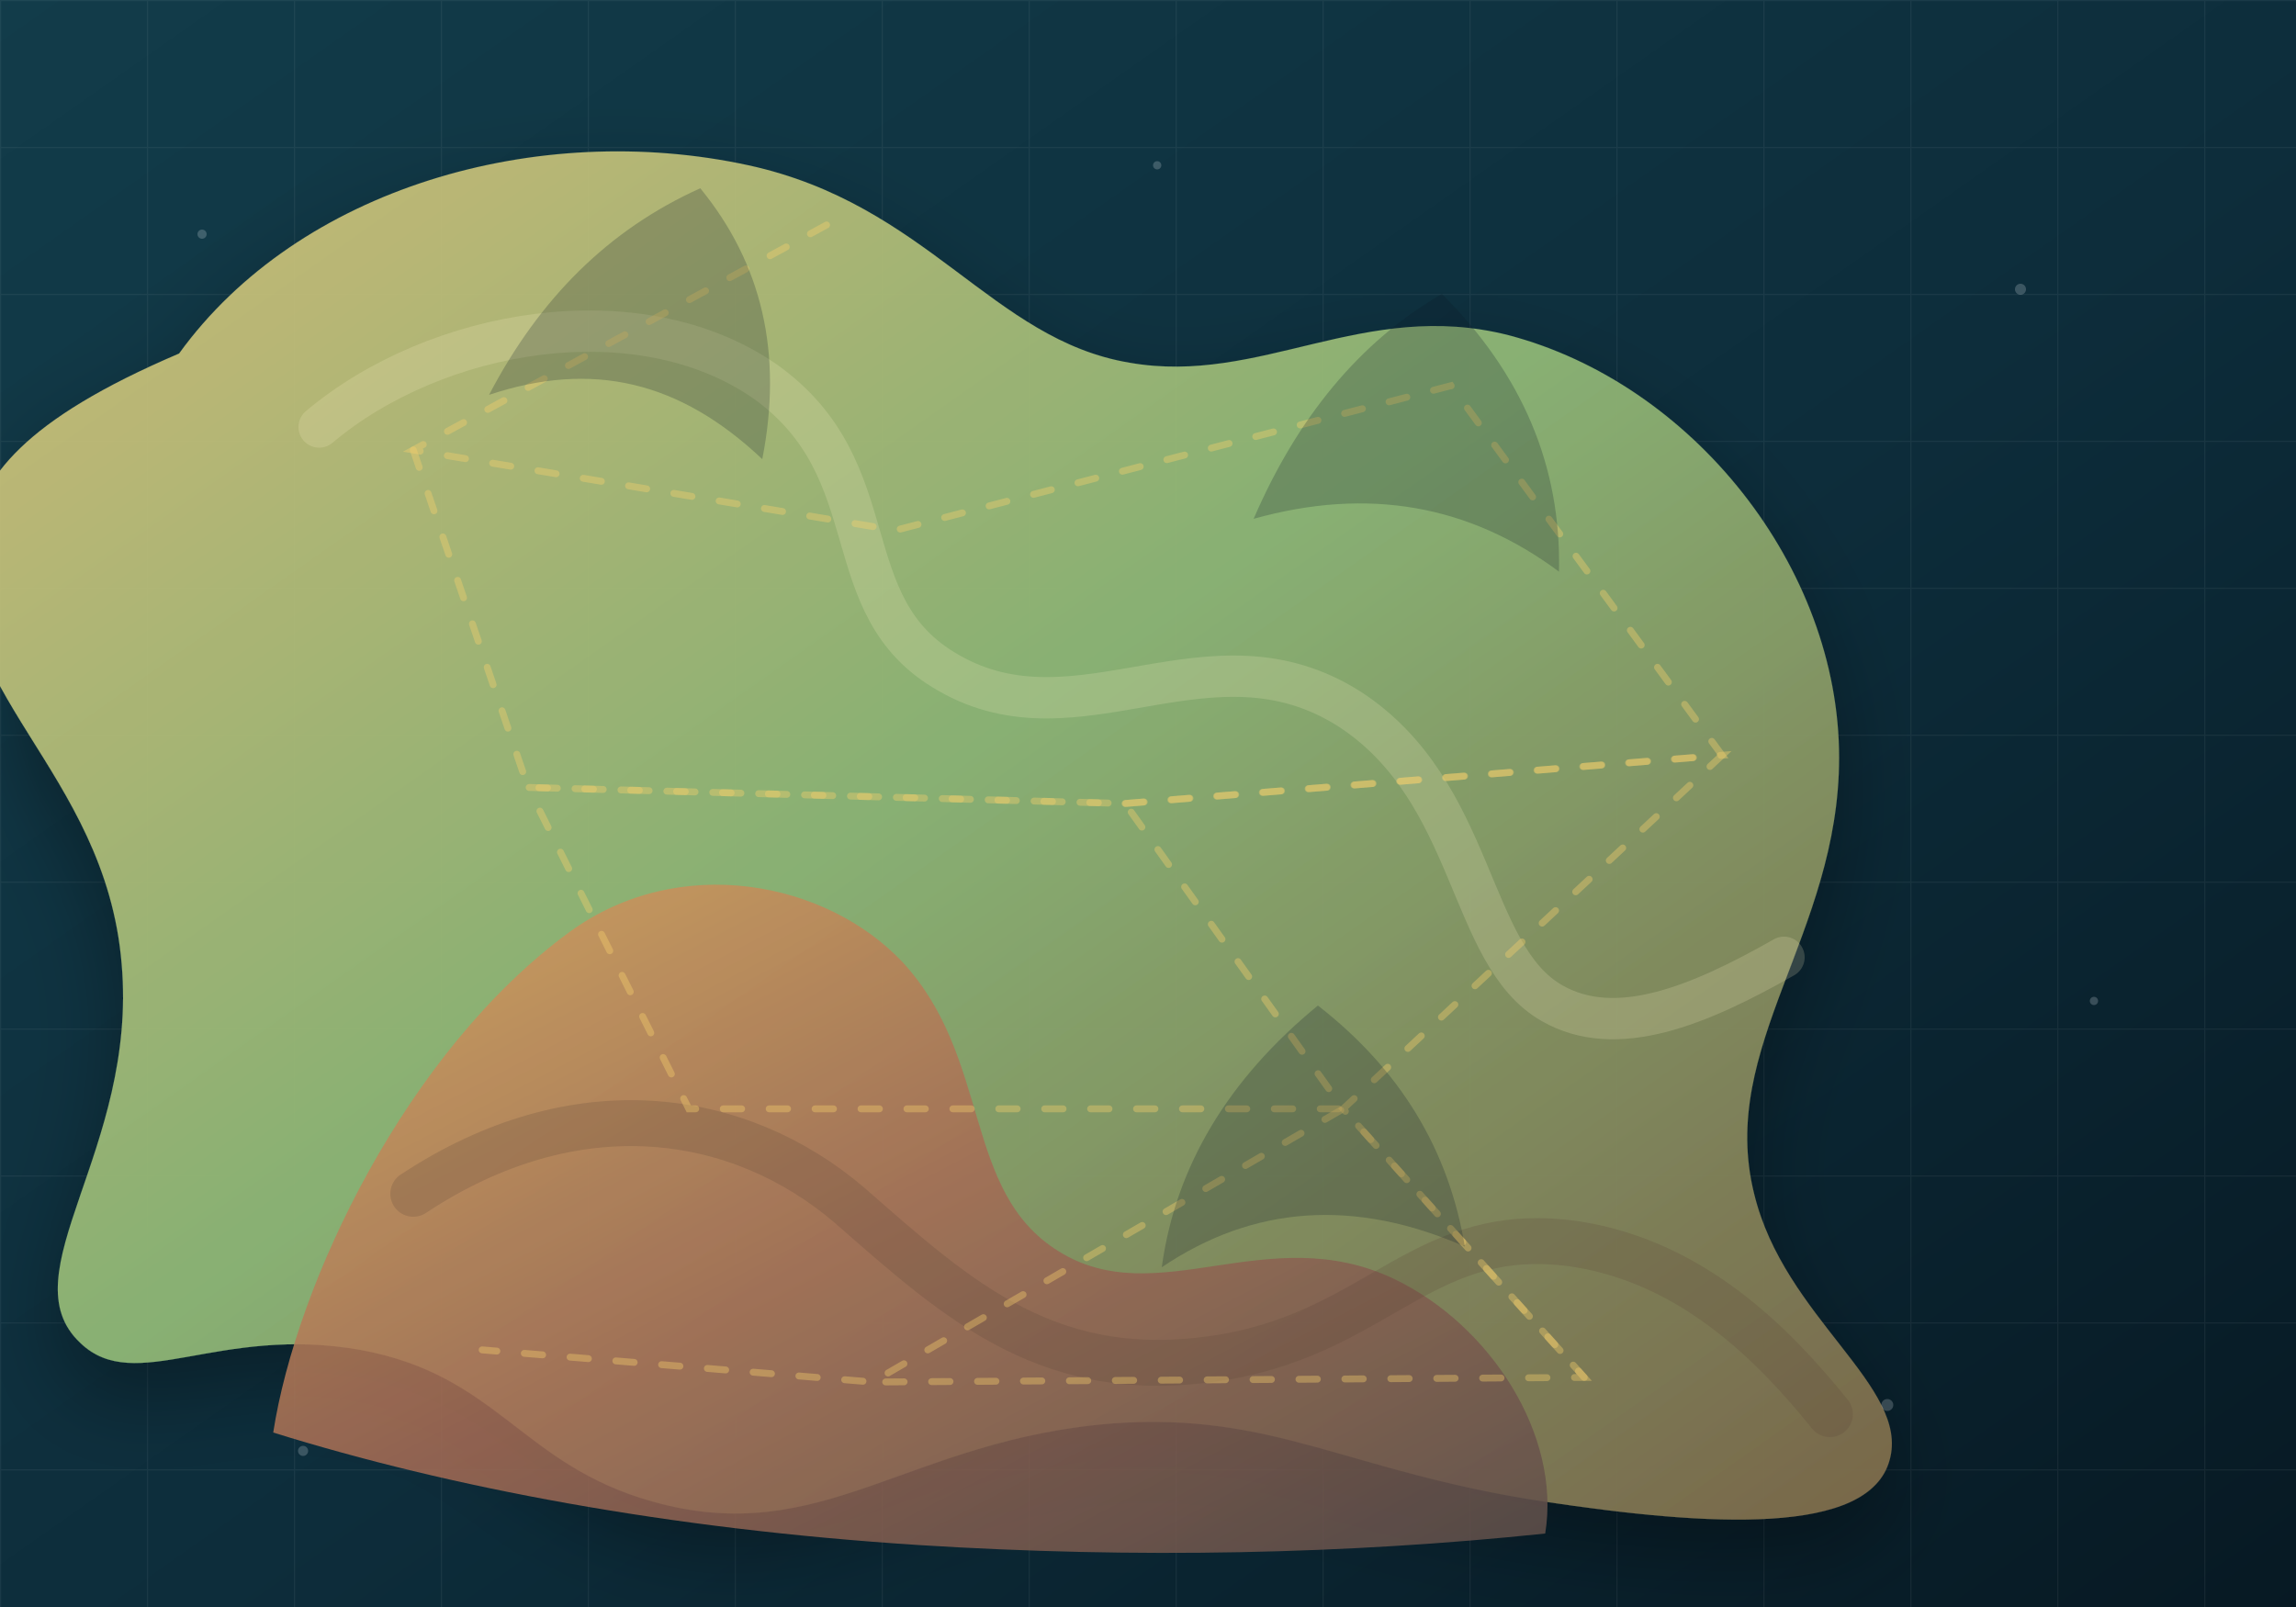
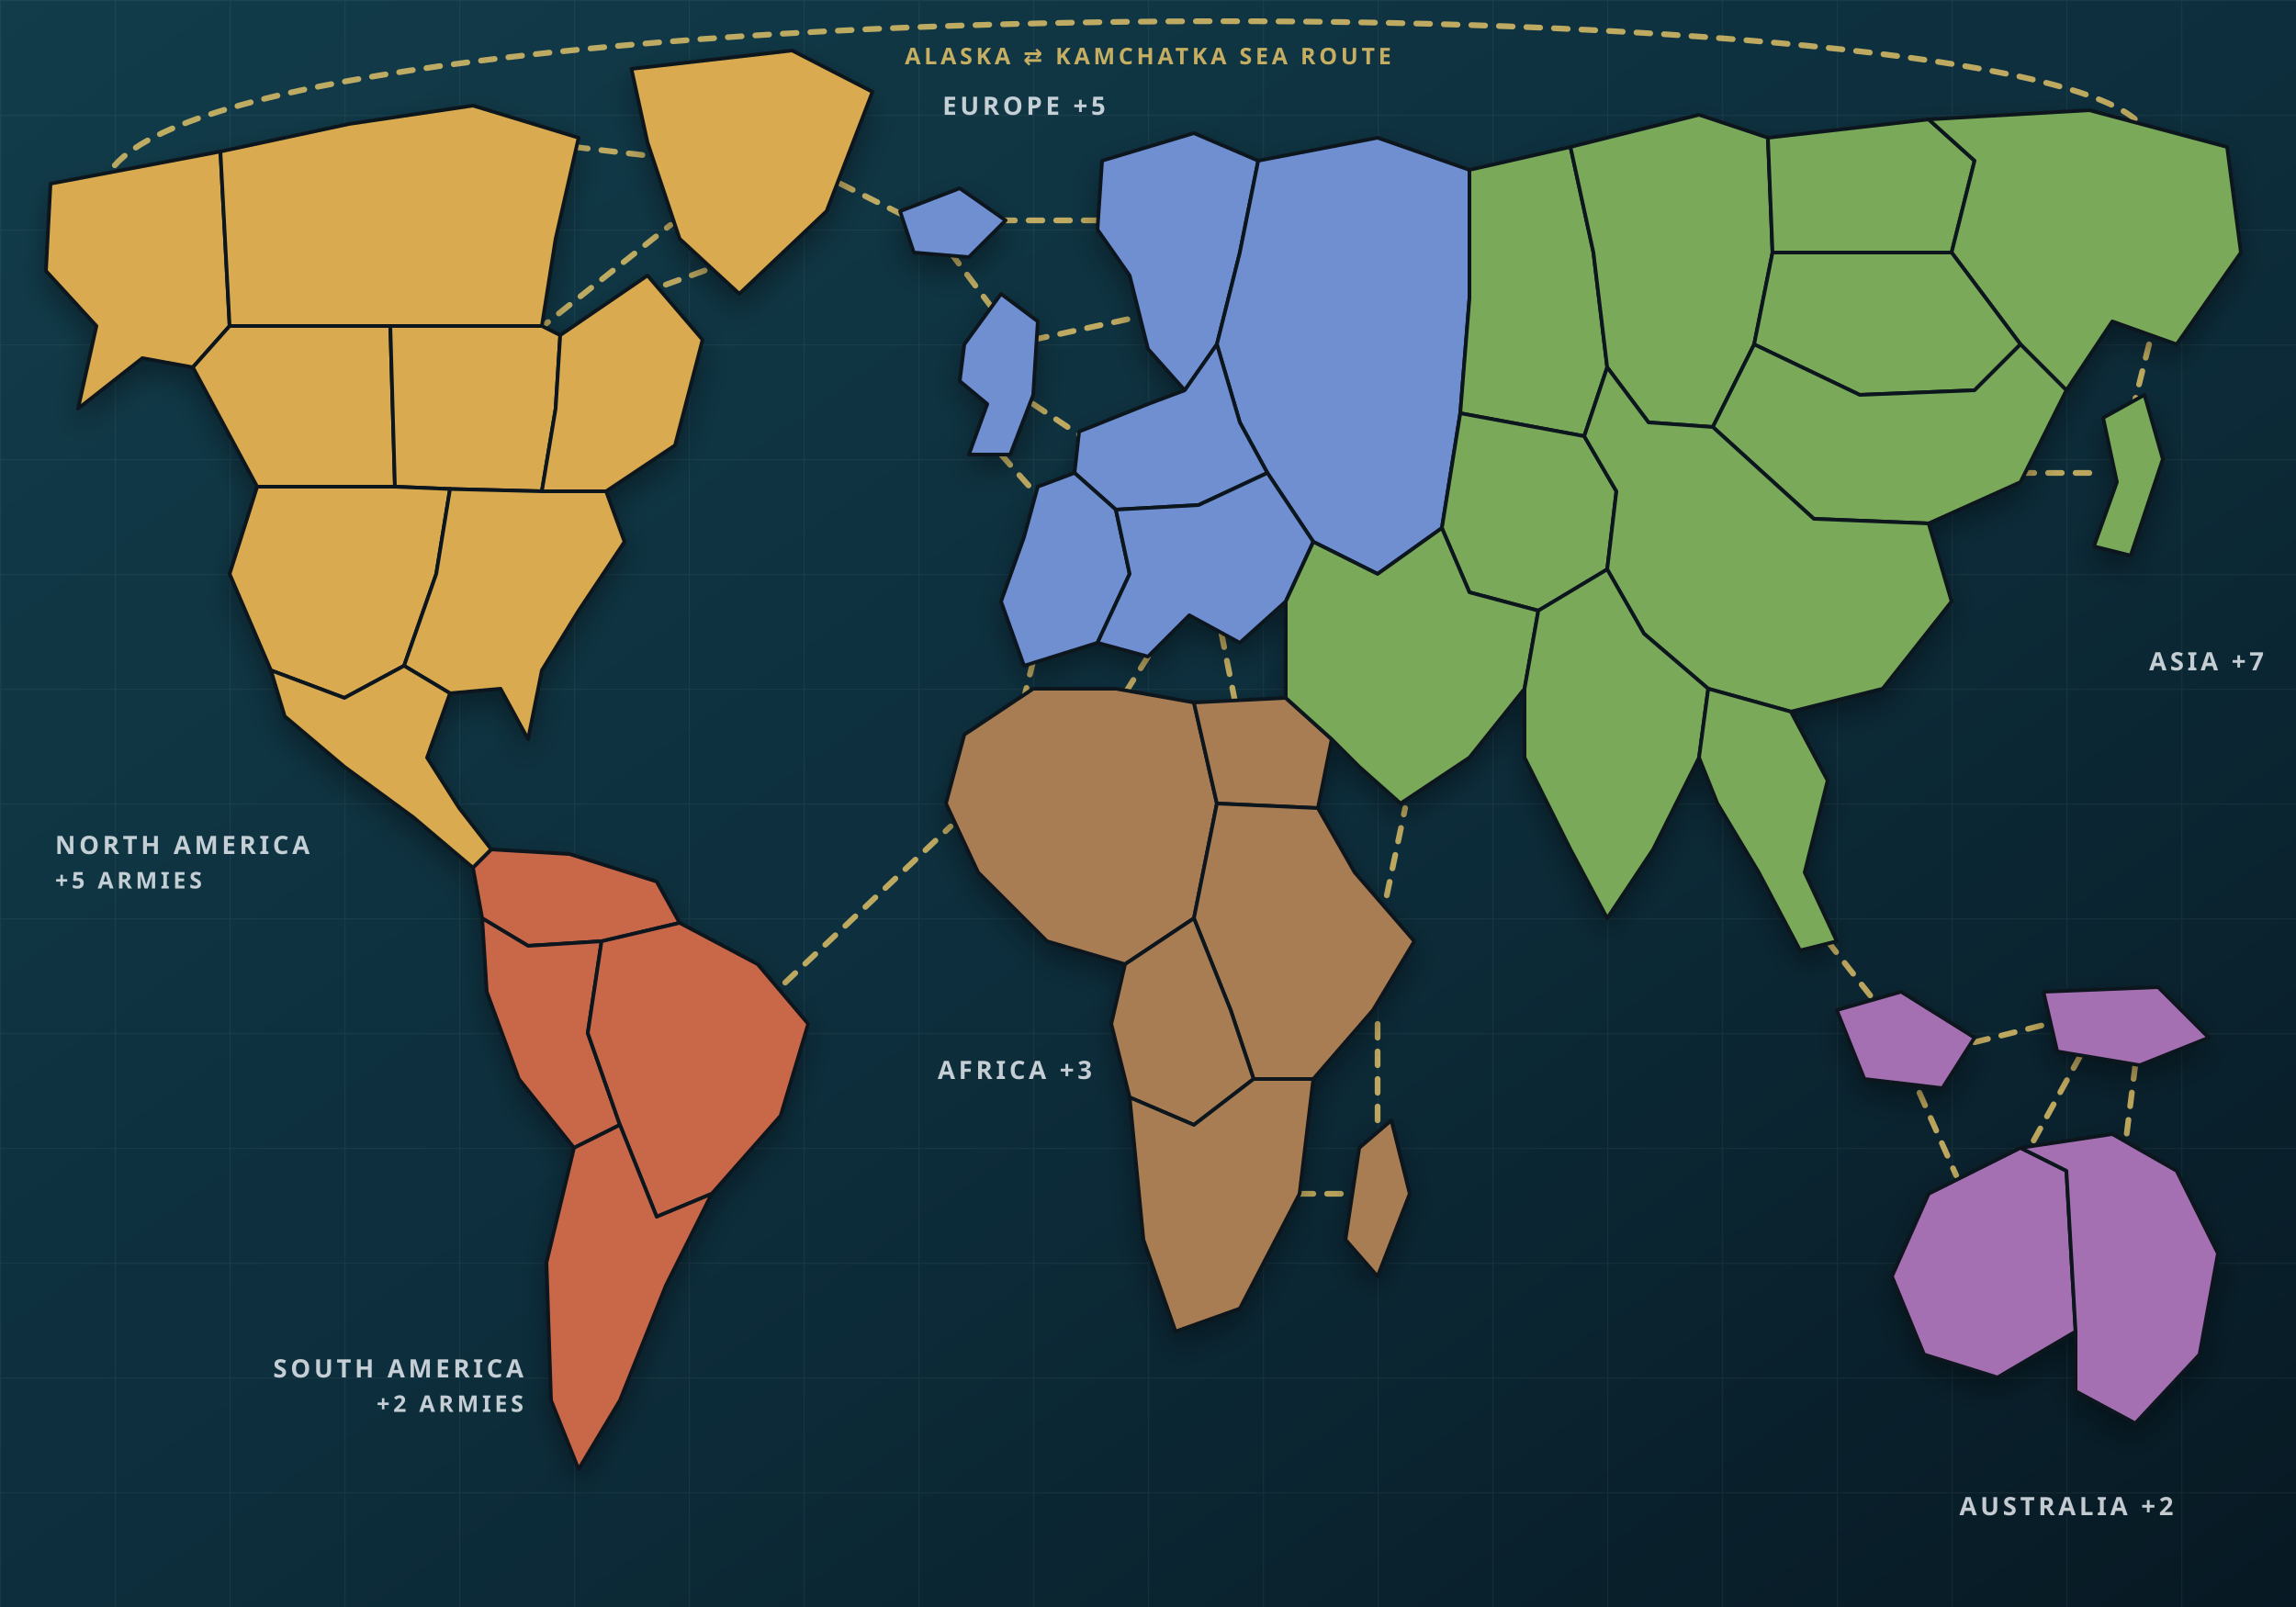
- <svg xmlns="http://www.w3.org/2000/svg" viewBox="0 0 1000 700" role="img" aria-labelledby="title desc">
+ <svg xmlns="http://www.w3.org/2000/svg" viewBox="0 0 1000 700" aria-labelledby="risk-map-title risk-map-desc">
  <defs>
-     <linearGradient id="ocean" x1="0" y1="0" x2="1" y2="1">
+     <linearGradient id="risk-ocean-fill" x1="0" y1="0" x2="1" y2="1">
      <stop offset="0" stop-color="#123c4a" />
      <stop offset="0.54" stop-color="#0d2d3b" />
      <stop offset="1" stop-color="#071923" />
    </linearGradient>
-     <linearGradient id="land" x1="0" y1="0" x2="1" y2="1">
-       <stop offset="0" stop-color="#d9c179" />
-       <stop offset="0.48" stop-color="#8fb876" />
-       <stop offset="1" stop-color="#7f6a4b" />
-     </linearGradient>
-     <linearGradient id="south" x1="0" y1="0" x2="1" y2="1">
-       <stop offset="0" stop-color="#d9a15c" />
-       <stop offset="0.48" stop-color="#a66c55" />
-       <stop offset="1" stop-color="#5e4f4a" />
-     </linearGradient>
-     <filter id="shadow" x="-20%" y="-20%" width="140%" height="140%">
-       <feDropShadow dx="0" dy="16" stdDeviation="18" flood-color="#000000" flood-opacity="0.34" />
+     <pattern id="risk-grid" width="50" height="50" patternUnits="userSpaceOnUse">
+       <path d="M50 0H0v50" fill="none" stroke="#ffffff" stroke-opacity="0.05" stroke-width="1" />
+     </pattern>
+     <filter id="risk-land-shadow" x="-10%" y="-10%" width="120%" height="120%">
+       <feDropShadow dx="0" dy="6" stdDeviation="6" flood-color="#000000" flood-opacity="0.35" />
    </filter>
-     <pattern id="grid" width="64" height="64" patternUnits="userSpaceOnUse">
-       <path d="M64 0H0v64" fill="none" stroke="#ffffff" stroke-opacity="0.055" stroke-width="1" />
-     </pattern>
  </defs>
-   <rect width="1000" height="700" fill="url(#ocean)" />
-   <rect width="1000" height="700" fill="url(#grid)" />
-   <path d="M78 154c52-72 156-102 248-82 78 17 106 76 166 86 57 10 102-28 165-12 80 21 144 101 144 184 0 77-53 126-37 190 13 54 68 84 59 116-9 33-78 29-151 18-85-13-117-39-187-34-90 7-127 55-201 34-57-16-67-55-127-66-62-11-98 20-122-3-32-30 25-84 18-165-7-85-79-120-66-186 5-26 23-51 91-80Z" fill="url(#land)" filter="url(#shadow)" opacity="0.94" />
-   <path d="M248 406c48-35 112-22 145 13 39 42 26 100 68 126 43 27 91-14 146 12 42 20 73 68 66 111-86 9-178 11-273 5-109-7-204-25-281-49 10-65 58-166 129-218Z" fill="url(#south)" opacity="0.86" />
-   <path d="M139 186c51-43 139-58 194-20 55 39 29 98 80 127 57 33 114-23 175 16 55 36 51 107 88 128 28 16 64 1 101-20" fill="none" stroke="#fff6c9" stroke-opacity="0.18" stroke-width="18" stroke-linecap="round" />
-   <path d="M180 520c71-47 142-36 190 5 48 42 88 79 164 66 68-12 87-59 153-49 50 8 85 43 110 74" fill="none" stroke="#5b4638" stroke-opacity="0.22" stroke-width="20" stroke-linecap="round" />
-   <g fill="none" stroke="#f8d16c" stroke-opacity="0.38" stroke-width="3" stroke-linecap="round" stroke-dasharray="8 12">
-     <path d="M360 98 180 196 390 231 632 168 750 329 490 350 230 343 300 483 585 483 690 600" />
-     <path d="M180 196 230 343 490 350 585 483 380 602 210 588" />
-     <path d="M490 350 750 329 585 483 690 600 380 602" />
+   <rect width="1000" height="700" fill="url(#risk-ocean-fill)" />
+   <rect width="1000" height="700" fill="url(#risk-grid)" />
+   <g class="risk-sea-links" aria-hidden="true" fill="none" stroke="#f8d16c" stroke-opacity="0.75" stroke-width="2.5" stroke-dasharray="6 6" stroke-linecap="round">
+     <path data-link="alaska kamchatka" d="M50 72C120-8 860-8 930 52" />
+     <path data-link="northwest-territory greenland" d="M250 64L284 68" />
+     <path data-link="ontario greenland" d="M234 144L292 98" />
+     <path data-link="quebec greenland" d="M290 124L312 116" />
+     <path data-link="greenland iceland" d="M366 80L398 96" />
+     <path data-link="iceland great-britain" d="M414 110L432 134" />
+     <path data-link="iceland scandinavia" d="M436 96L482 96" />
+     <path data-link="great-britain scandinavia" d="M450 148L496 138" />
+     <path data-link="great-britain northern-europe" d="M450 176L474 192" />
+     <path data-link="great-britain western-europe" d="M436 198L452 216" />
+     <path data-link="western-europe north-africa" d="M450 288L446 304" />
+     <path data-link="southern-europe north-africa" d="M500 286L490 302" />
+     <path data-link="southern-europe egypt" d="M532 276L538 306" />
+     <path data-link="brazil north-africa" d="M342 428L414 360" />
+     <path data-link="east-africa middle-east" d="M604 390L612 352" />
+     <path data-link="east-africa madagascar" d="M600 446L600 490" />
+     <path data-link="south-africa madagascar" d="M566 520L588 520" />
+     <path data-link="kamchatka japan" d="M936 150L930 174" />
+     <path data-link="mongolia japan" d="M880 206L914 206" />
+     <path data-link="siam indonesia" d="M796 410L818 438" />
+     <path data-link="indonesia new-guinea" d="M860 454L892 446" />
+     <path data-link="indonesia western-australia" d="M836 476L852 512" />
+     <path data-link="new-guinea western-australia" d="M906 460L884 500" />
+     <path data-link="new-guinea eastern-australia" d="M930 464L926 496" />
  </g>
-   <g fill="#f7fbff" opacity="0.2">
-     <circle cx="88" cy="102" r="2" />
-     <circle cx="880" cy="126" r="2.4" />
-     <circle cx="912" cy="436" r="1.8" />
-     <circle cx="132" cy="632" r="2.2" />
-     <circle cx="504" cy="72" r="1.8" />
-     <circle cx="822" cy="612" r="2.6" />
+   <g class="risk-continent-labels" aria-hidden="true" fill="#f7fbff" fill-opacity="0.78" font-family="system-ui, sans-serif" font-size="11" font-weight="800" letter-spacing="1.5">
+     <text x="500" y="28" text-anchor="middle" fill="#f8d16c" font-size="10">ALASKA ⇄ KAMCHATKA SEA ROUTE</text>
+     <text x="24" y="372">NORTH AMERICA</text>
+     <text x="24" y="387" font-size="10">+5 ARMIES</text>
+     <text x="228" y="600" text-anchor="end">SOUTH AMERICA</text>
+     <text x="228" y="615" text-anchor="end" font-size="10">+2 ARMIES</text>
+     <text x="446" y="50" text-anchor="middle">EUROPE +5</text>
+     <text x="442" y="470" text-anchor="middle">AFRICA +3</text>
+     <text x="986" y="292" text-anchor="end">ASIA +7</text>
+     <text x="900" y="660" text-anchor="middle">AUSTRALIA +2</text>
  </g>
-   <g fill="#071923" opacity="0.22">
-     <path d="M305 82c27 33 36 72 27 118-36-34-74-43-119-28 22-42 52-72 92-90Z" />
-     <path d="M628 128c35 35 52 75 51 121-39-29-83-37-133-23 19-44 46-77 82-98Z" />
-     <path d="M574 438c36 28 57 63 64 105-48-21-92-18-132 9 6-44 29-82 68-114Z" />
+   <g class="risk-lands" aria-hidden="true" stroke="#08161f" stroke-width="1.6" stroke-linejoin="round" filter="url(#risk-land-shadow)">
+     <g data-continent="north-america" fill="#d9aa4f">
+       <path id="risk-land-alaska" data-territory="alaska" d="M22 80L96 66L100 142L84 160L62 156L34 178L42 142L20 118Z" />
+       <path id="risk-land-northwest-territory" data-territory="northwest-territory" d="M96 66L152 54L206 46L252 60L242 104L236 142L170 142L100 142Z" />
+       <path id="risk-land-greenland" data-territory="greenland" d="M275 30L345 22L380 40L360 92L322 128L296 104L282 62Z" />
+       <path id="risk-land-alberta" data-territory="alberta" d="M100 142L170 142L172 212L112 212L84 160Z" />
+       <path id="risk-land-ontario" data-territory="ontario" d="M170 142L236 142L244 146L242 178L236 214L196 213L172 212Z" />
+       <path id="risk-land-quebec" data-territory="quebec" d="M244 146L282 120L306 148L294 194L264 214L236 214L242 178Z" />
+       <path id="risk-land-western-united-states" data-territory="western-united-states" d="M112 212L172 212L196 213L190 250L176 290L150 304L118 292L100 250Z" />
+       <path id="risk-land-eastern-united-states" data-territory="eastern-united-states" d="M196 213L236 214L264 214L272 236L252 266L236 292L230 322L218 300L196 302L176 290L190 250Z" />
+       <path id="risk-land-central-america" data-territory="central-america" d="M118 292L150 304L176 290L196 302L186 330L200 352L214 370L206 378L180 356L150 334L124 312Z" />
+     </g>
+     <g data-continent="south-america" fill="#c8674a">
+       <path id="risk-land-venezuela" data-territory="venezuela" d="M206 378L214 370L248 372L286 384L296 402L262 410L230 412L210 400Z" />
+       <path id="risk-land-peru" data-territory="peru" d="M210 400L230 412L262 410L256 450L270 490L250 500L226 470L212 432Z" />
+       <path id="risk-land-brazil" data-territory="brazil" d="M262 410L296 402L330 420L352 446L340 486L310 520L286 530L270 490L256 450Z" />
+       <path id="risk-land-argentina" data-territory="argentina" d="M250 500L270 490L286 530L310 520L290 560L270 610L252 640L240 610L238 550Z" />
+     </g>
+     <g data-continent="europe" fill="#6f8fd0">
+       <path id="risk-land-iceland" data-territory="iceland" d="M392 92L418 82L438 96L422 112L398 110Z" />
+       <path id="risk-land-great-britain" data-territory="great-britain" d="M420 150L436 128L452 140L450 172L440 198L422 198L430 176L418 166Z" />
+       <path id="risk-land-scandinavia" data-territory="scandinavia" d="M480 70L520 58L548 70L540 110L530 150L516 170L500 152L492 120L478 100Z" />
+       <path id="risk-land-ukraine" data-territory="ukraine" d="M548 70L600 60L640 74L640 130L636 180L628 230L600 250L572 236L552 206L540 184L530 150L540 110Z" />
+       <path id="risk-land-northern-europe" data-territory="northern-europe" d="M470 188L500 176L516 170L530 150L540 184L552 206L522 220L486 222L468 206Z" />
+       <path id="risk-land-western-europe" data-territory="western-europe" d="M468 206L486 222L492 250L478 280L446 290L436 262L446 234L452 212Z" />
+       <path id="risk-land-southern-europe" data-territory="southern-europe" d="M486 222L522 220L552 206L572 236L560 262L540 280L518 268L500 286L478 280L492 250Z" />
+     </g>
+     <g data-continent="africa" fill="#a97d52">
+       <path id="risk-land-north-africa" data-territory="north-africa" d="M420 320L450 300L486 300L520 306L530 350L520 400L490 420L456 410L426 380L412 350Z" />
+       <path id="risk-land-egypt" data-territory="egypt" d="M520 306L560 304L580 322L574 352L530 350Z" />
+       <path id="risk-land-east-africa" data-territory="east-africa" d="M530 350L574 352L590 380L616 410L598 440L572 470L546 470L536 440L520 400Z" />
+       <path id="risk-land-congo" data-territory="congo" d="M490 420L520 400L536 440L546 470L520 490L492 478L484 446Z" />
+       <path id="risk-land-south-africa" data-territory="south-africa" d="M492 478L520 490L546 470L572 470L566 520L540 570L512 580L498 540Z" />
+       <path id="risk-land-madagascar" data-territory="madagascar" d="M592 500L606 488L614 520L600 556L586 540Z" />
+     </g>
+     <g data-continent="asia" fill="#7aa95a">
+       <path id="risk-land-ural" data-territory="ural" d="M640 74L684 64L694 110L700 160L690 190L636 180L640 130Z" />
+       <path id="risk-land-siberia" data-territory="siberia" d="M684 64L740 50L770 60L772 110L764 150L746 186L718 184L700 160L694 110Z" />
+       <path id="risk-land-yakutsk" data-territory="yakutsk" d="M770 60L840 52L860 70L850 110L772 110Z" />
+       <path id="risk-land-kamchatka" data-territory="kamchatka" d="M840 52L910 48L970 64L976 110L948 150L920 140L900 170L880 150L850 110L860 70Z" />
+       <path id="risk-land-irkutsk" data-territory="irkutsk" d="M772 110L850 110L880 150L860 170L810 172L764 150Z" />
+       <path id="risk-land-mongolia" data-territory="mongolia" d="M764 150L810 172L860 170L880 150L900 170L880 210L840 228L790 226L746 186Z" />
+       <path id="risk-land-japan" data-territory="japan" d="M916 182L934 172L942 200L928 242L912 238L922 210Z" />
+       <path id="risk-land-afghanistan" data-territory="afghanistan" d="M636 180L690 190L704 214L700 248L670 266L640 258L628 230Z" />
+       <path id="risk-land-china" data-territory="china" d="M690 190L700 160L718 184L746 186L790 226L840 228L850 262L820 300L780 310L744 300L716 276L700 248L704 214Z" />
+       <path id="risk-land-middle-east" data-territory="middle-east" d="M560 262L572 236L600 250L628 230L640 258L670 266L664 300L640 330L610 350L592 334L580 322L560 304Z" />
+       <path id="risk-land-india" data-territory="india" d="M670 266L700 248L716 276L744 300L740 330L720 370L700 400L684 370L664 330L664 300Z" />
+       <path id="risk-land-siam" data-territory="siam" d="M744 300L780 310L796 340L786 380L800 410L784 414L766 380L748 350L740 330Z" />
+     </g>
+     <g data-continent="australia" fill="#a56fb2">
+       <path id="risk-land-indonesia" data-territory="indonesia" d="M800 440L828 432L860 452L846 474L812 470Z" />
+       <path id="risk-land-new-guinea" data-territory="new-guinea" d="M890 432L940 430L962 452L932 464L896 458Z" />
+       <path id="risk-land-western-australia" data-territory="western-australia" d="M840 520L880 500L900 510L904 580L870 600L838 590L824 556Z" />
+       <path id="risk-land-eastern-australia" data-territory="eastern-australia" d="M880 500L920 494L948 510L966 546L958 590L930 620L904 606L904 580L900 510Z" />
+     </g>
  </g>
</svg>
